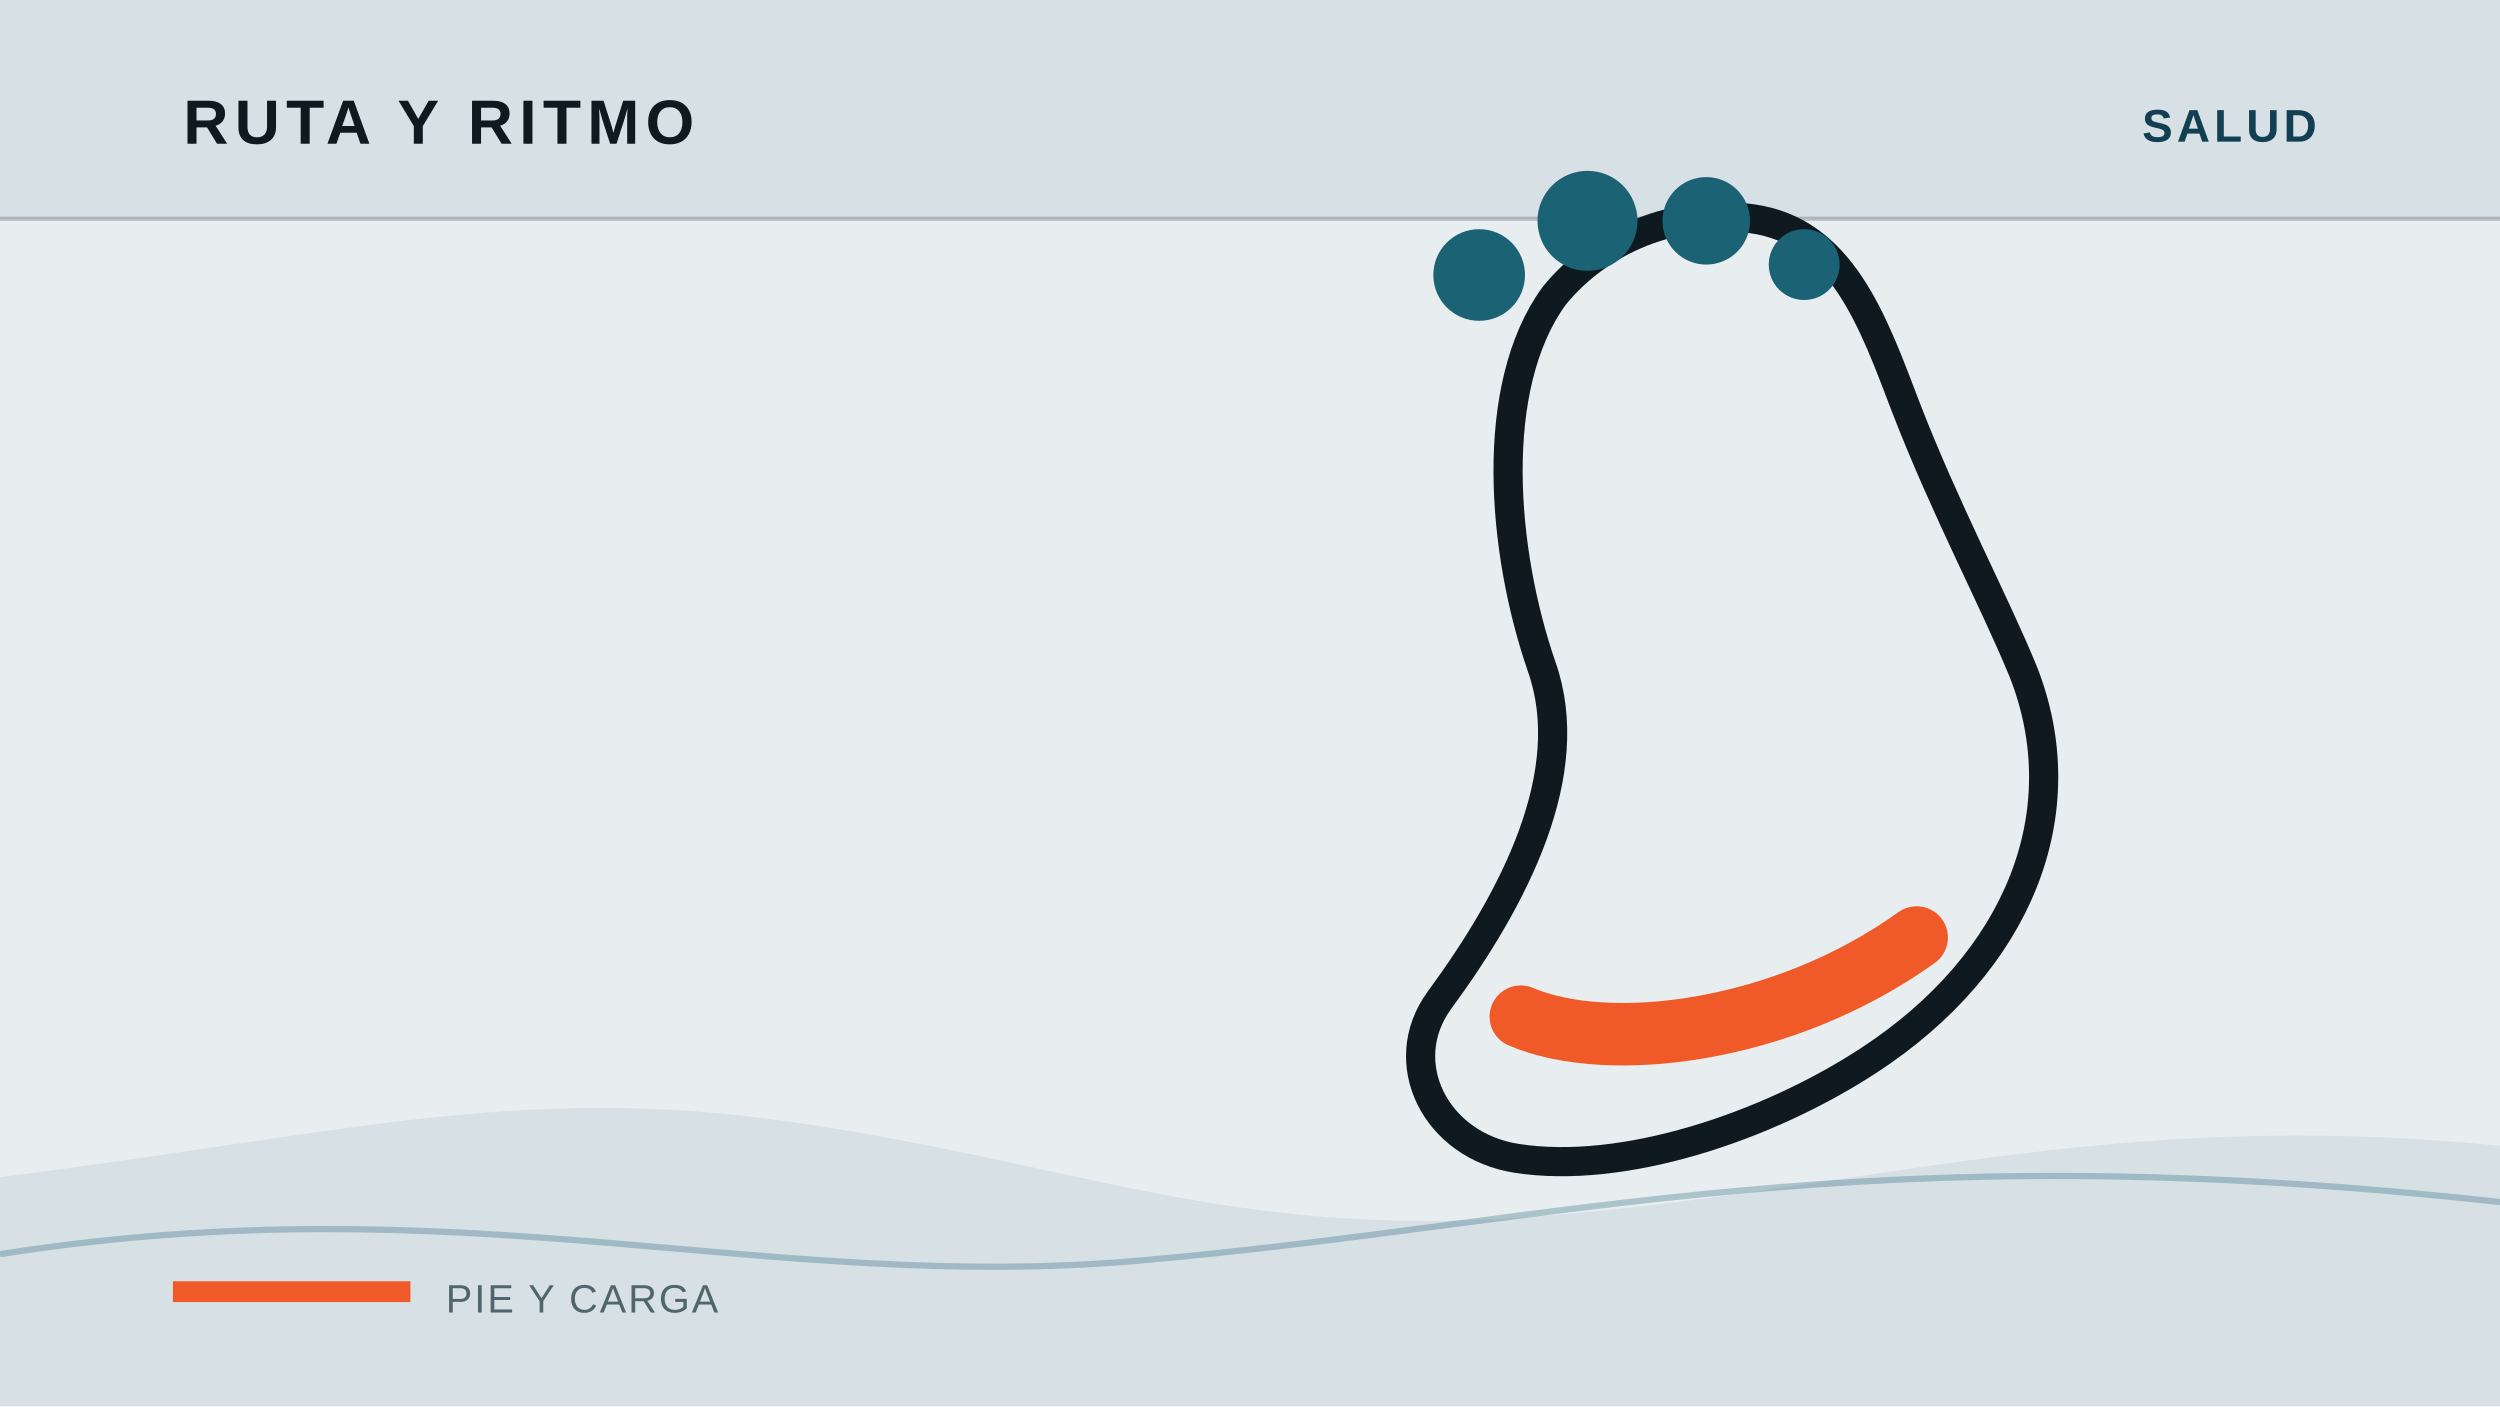
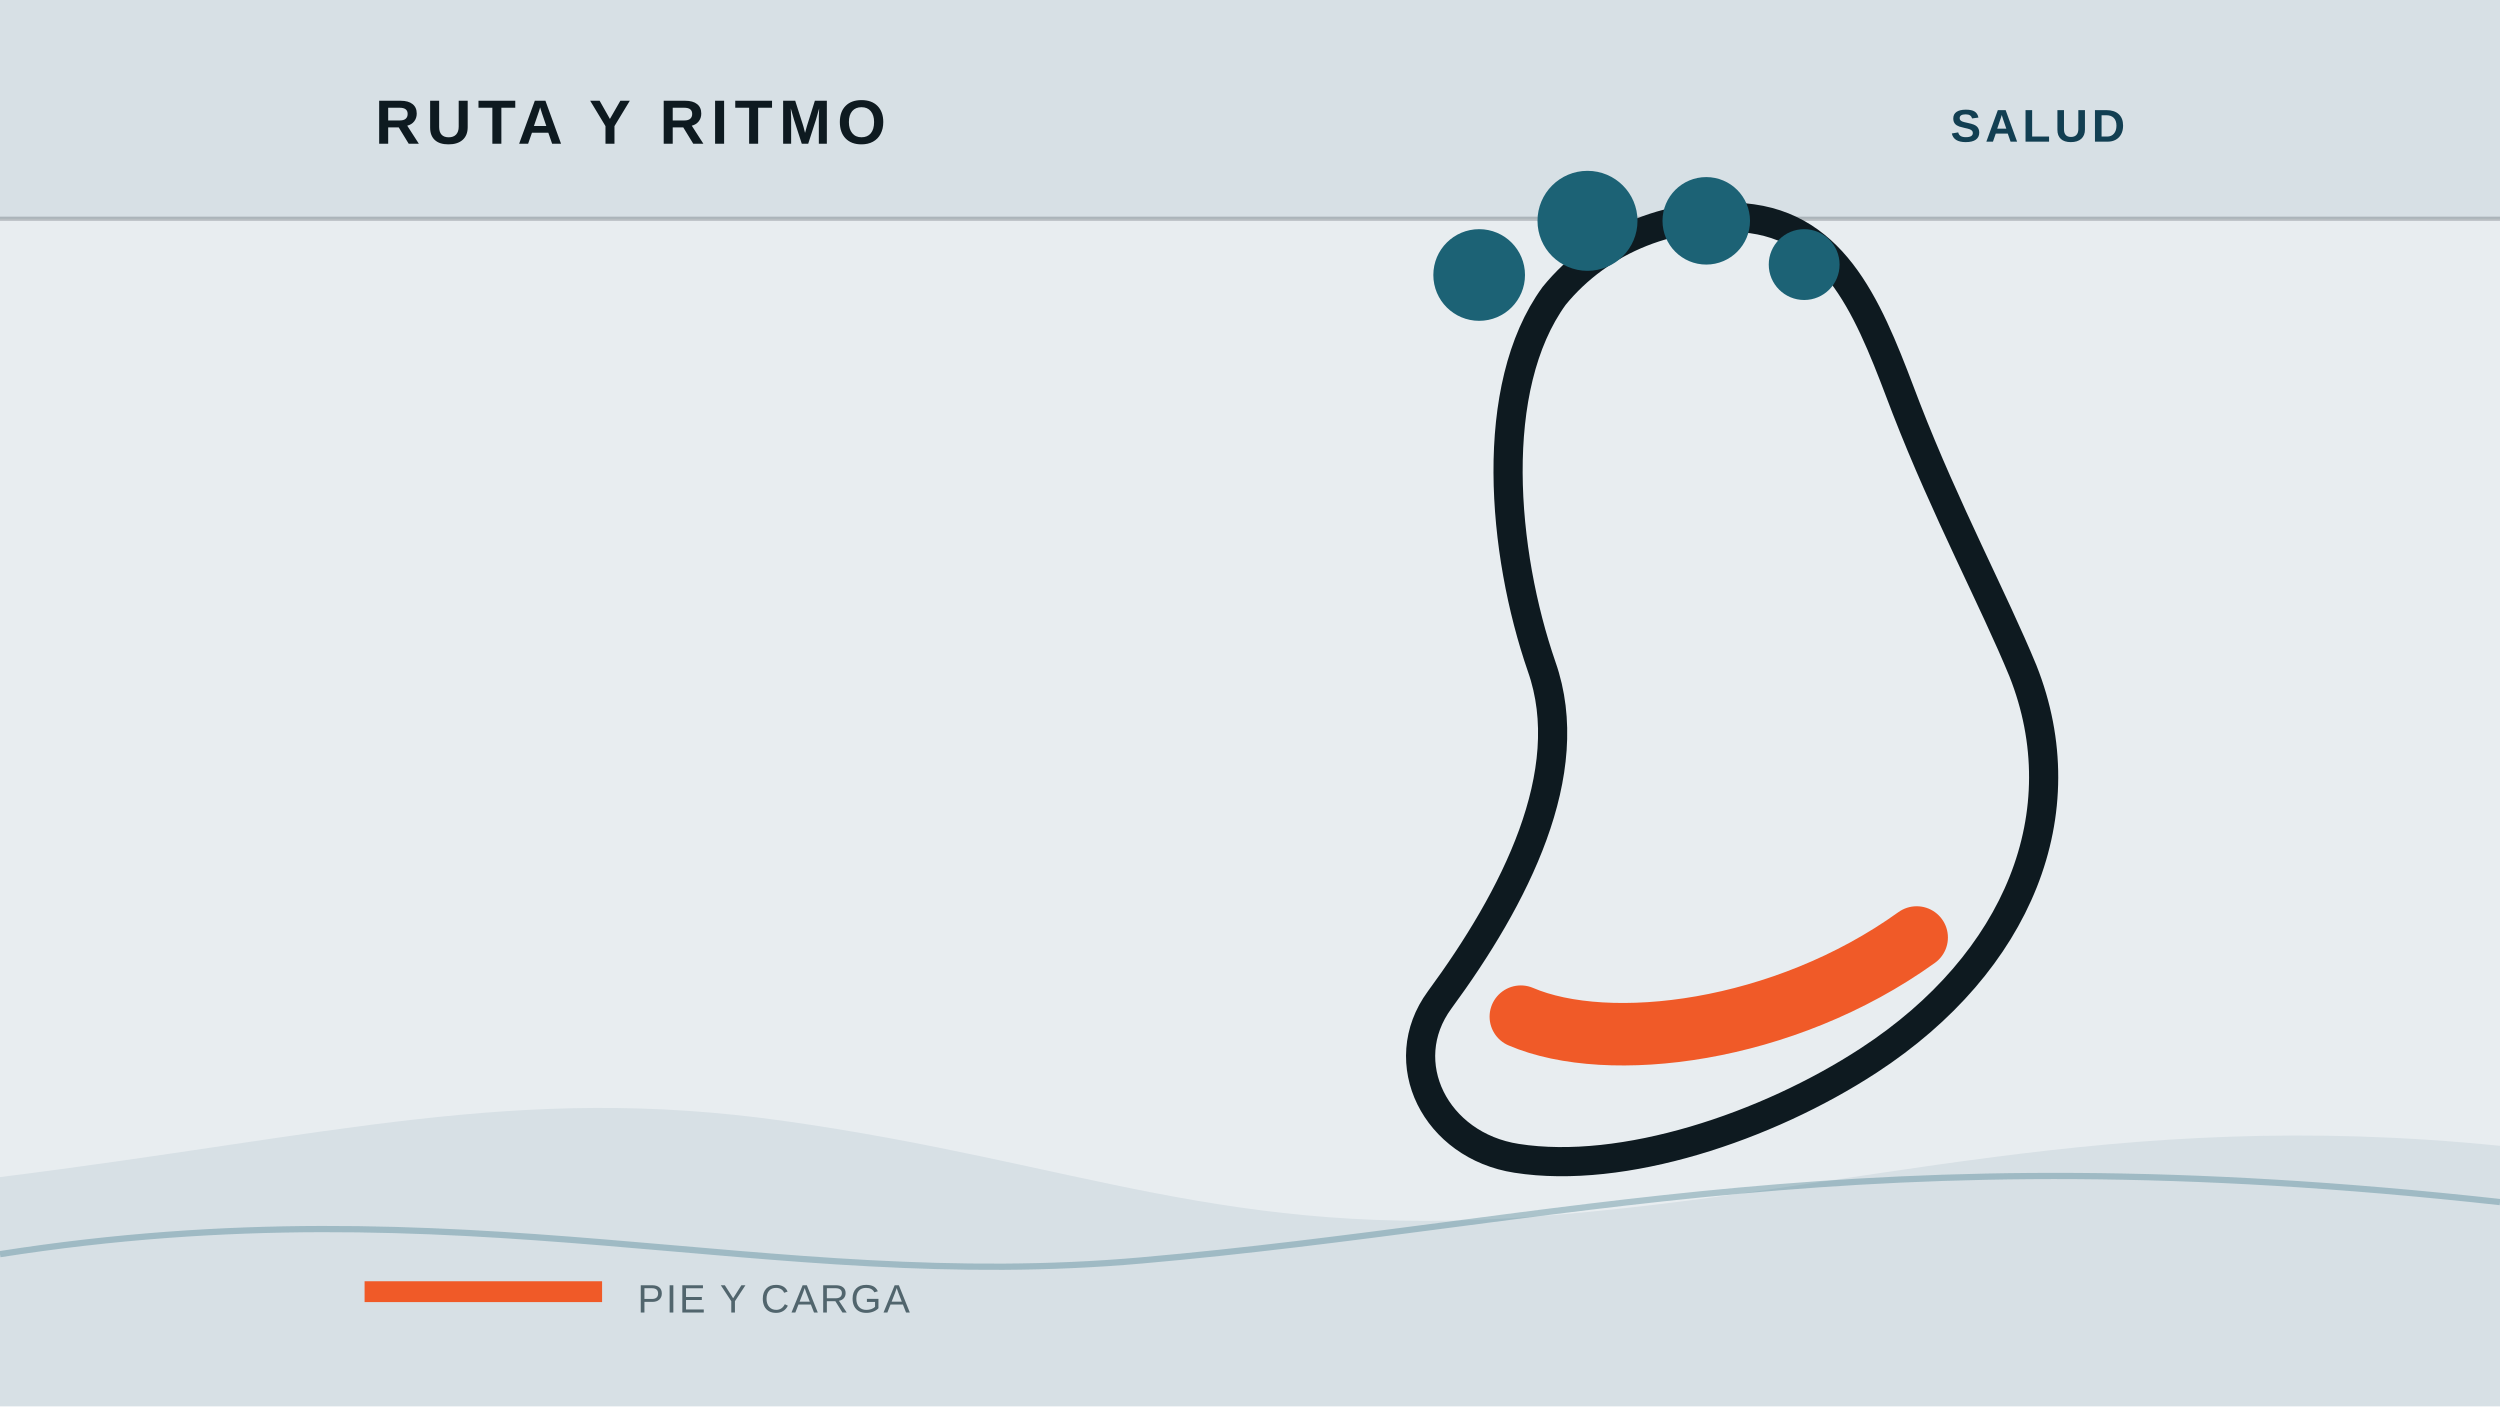
<svg xmlns="http://www.w3.org/2000/svg" viewBox="0 0 1200 675" role="img" aria-labelledby="title desc">
  <rect width="1200" height="675" fill="#E8EDF0" />
  <path d="M0 0h1200v105H0z" fill="#D7E0E5" />
  <path d="M0 105h1200" stroke="#0E1A20" stroke-opacity=".22" stroke-width="2" />
-   <text x="88" y="69" fill="#0E1A20" font-family="Arial, sans-serif" font-size="30" font-weight="700" letter-spacing="3">RUTA Y RITMO</text>
-   <text x="1112" y="68" text-anchor="end" fill="#123F52" font-family="Arial, sans-serif" font-size="22" font-weight="700" letter-spacing="2">SALUD</text>
+   <text x="180" y="69" fill="#0E1A20" font-family="Arial, sans-serif" font-size="30" font-weight="700" letter-spacing="3">RUTA Y RITMO</text>
+   <text x="1020" y="68" text-anchor="end" fill="#123F52" font-family="Arial, sans-serif" font-size="22" font-weight="700" letter-spacing="2">SALUD</text>
  <path d="M0 565c160-20 248-45 376-27 142 20 213 57 360 46 159-12 276-53 464-34v125H0Z" fill="#D7E0E5" />
  <path d="M0 602c223-35 367 19 548 3 204-18 344-62 652-28" fill="none" stroke="#1C6275" stroke-opacity=".3" stroke-width="3" />
  <g>
    <path d="M746 142c-32 44-25 123-6 178 18 51-13 111-49 160-22 30-2 70 37 76 51 8 120-15 169-47 72-47 101-119 74-187-14-34-37-77-56-126-16-42-31-85-74-91-37-5-73 10-95 37Z" fill="#E8EDF0" stroke="#0E1A20" stroke-width="14" />
    <path d="M730 488c42 18 126 8 190-38" fill="none" stroke="#F05A28" stroke-width="30" stroke-linecap="round" />
    <circle cx="710" cy="132" r="22" fill="#1C6275" />
    <circle cx="762" cy="106" r="24" fill="#1C6275" />
    <circle cx="819" cy="106" r="21" fill="#1C6275" />
    <circle cx="866" cy="127" r="17" fill="#1C6275" />
  </g>
-   <path d="M88 620h104" stroke="#F05A28" stroke-width="10" stroke-linecap="square" />
-   <text x="214" y="630" fill="#51656D" font-family="Arial, sans-serif" font-size="19" letter-spacing="1">PIE Y CARGA</text>
+   <path d="M180 620h104" stroke="#F05A28" stroke-width="10" stroke-linecap="square" />
+   <text x="306" y="630" fill="#51656D" font-family="Arial, sans-serif" font-size="19" letter-spacing="1">PIE Y CARGA</text>
</svg>
